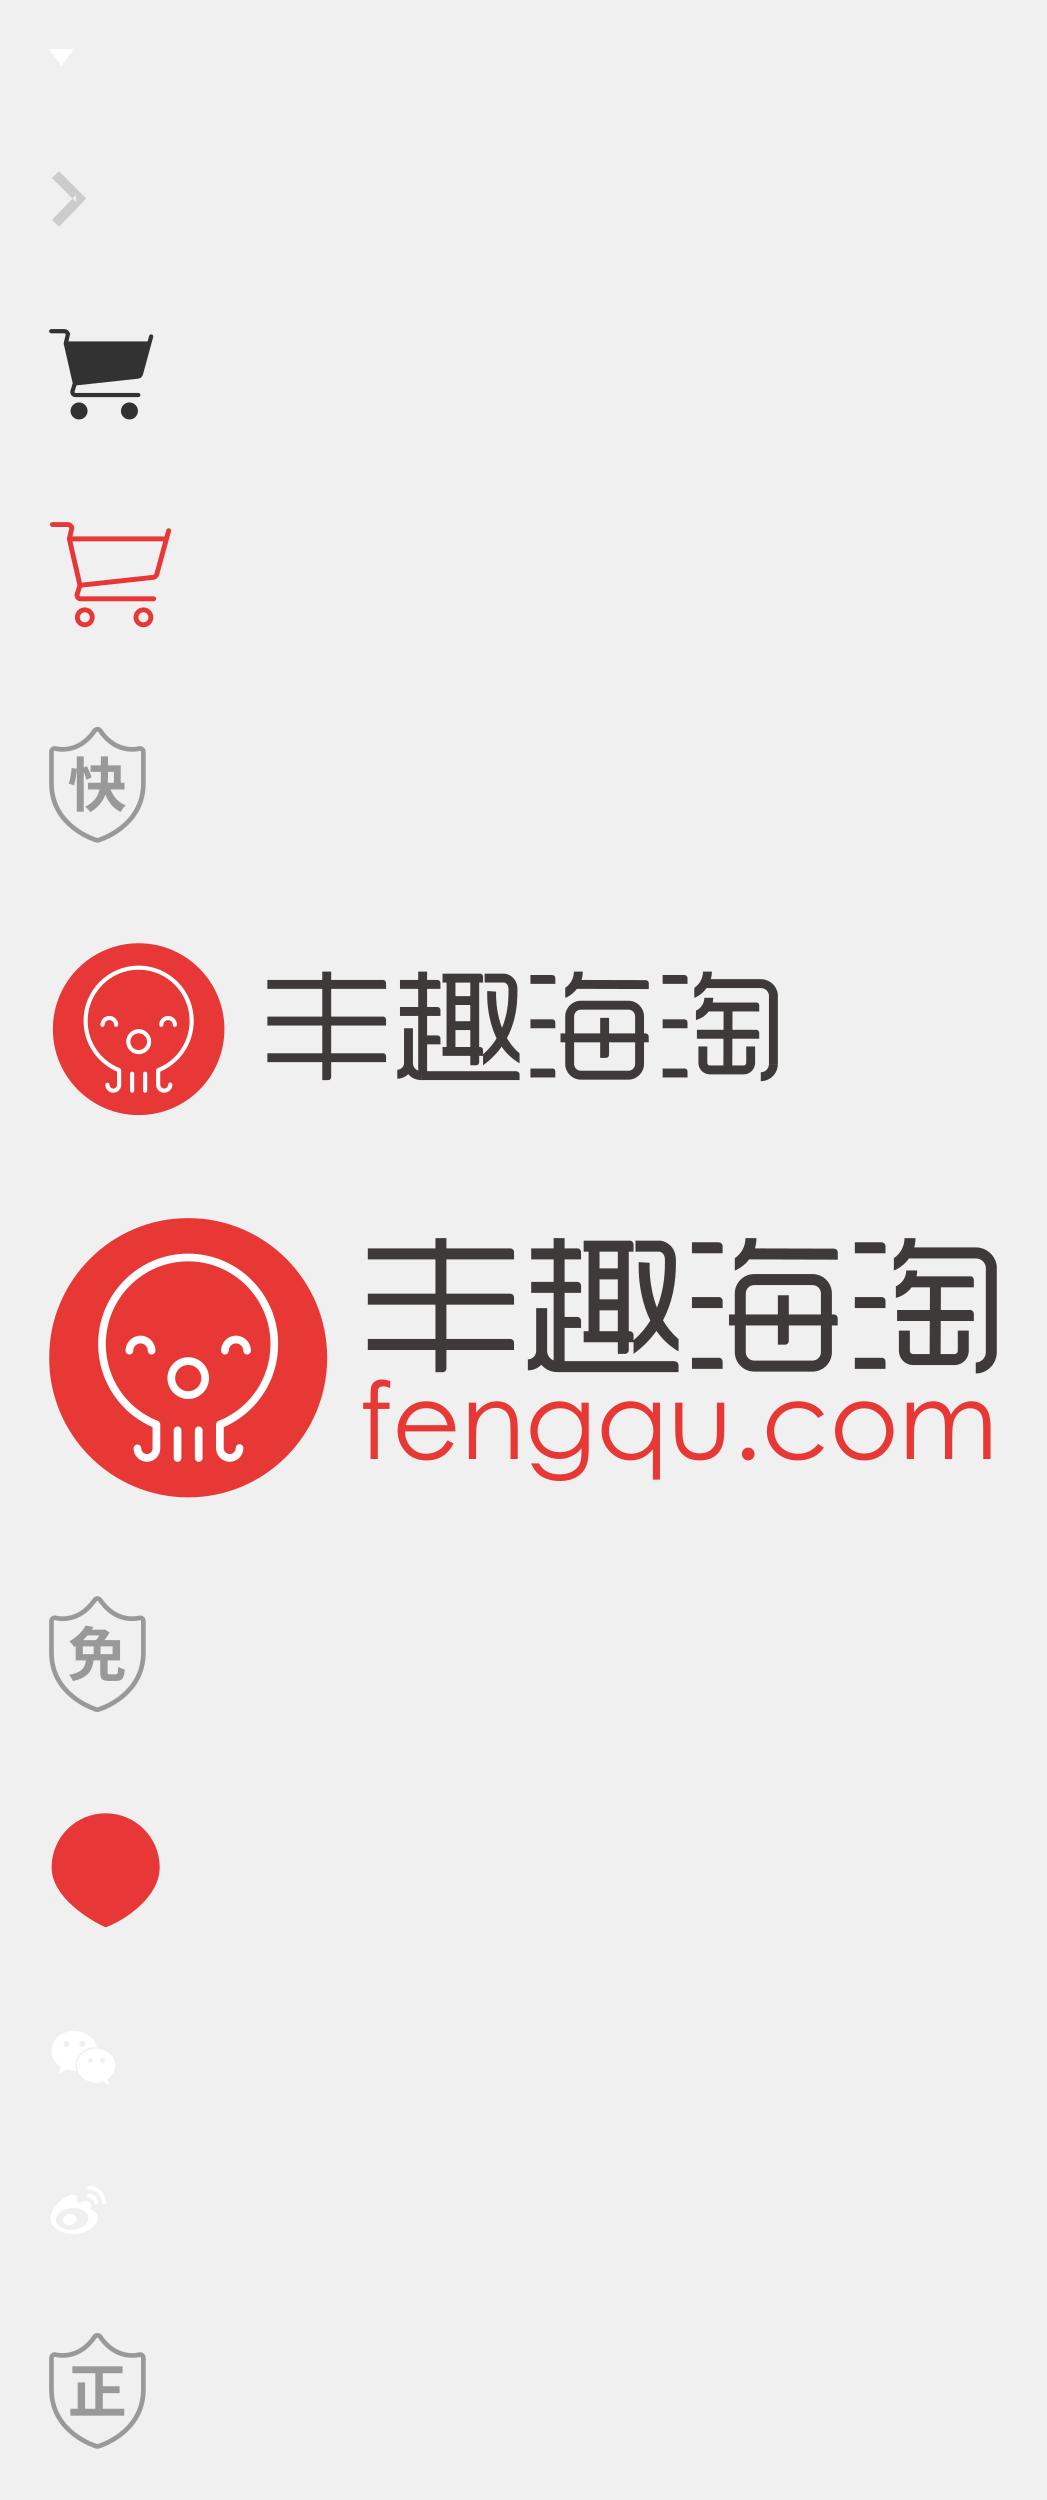
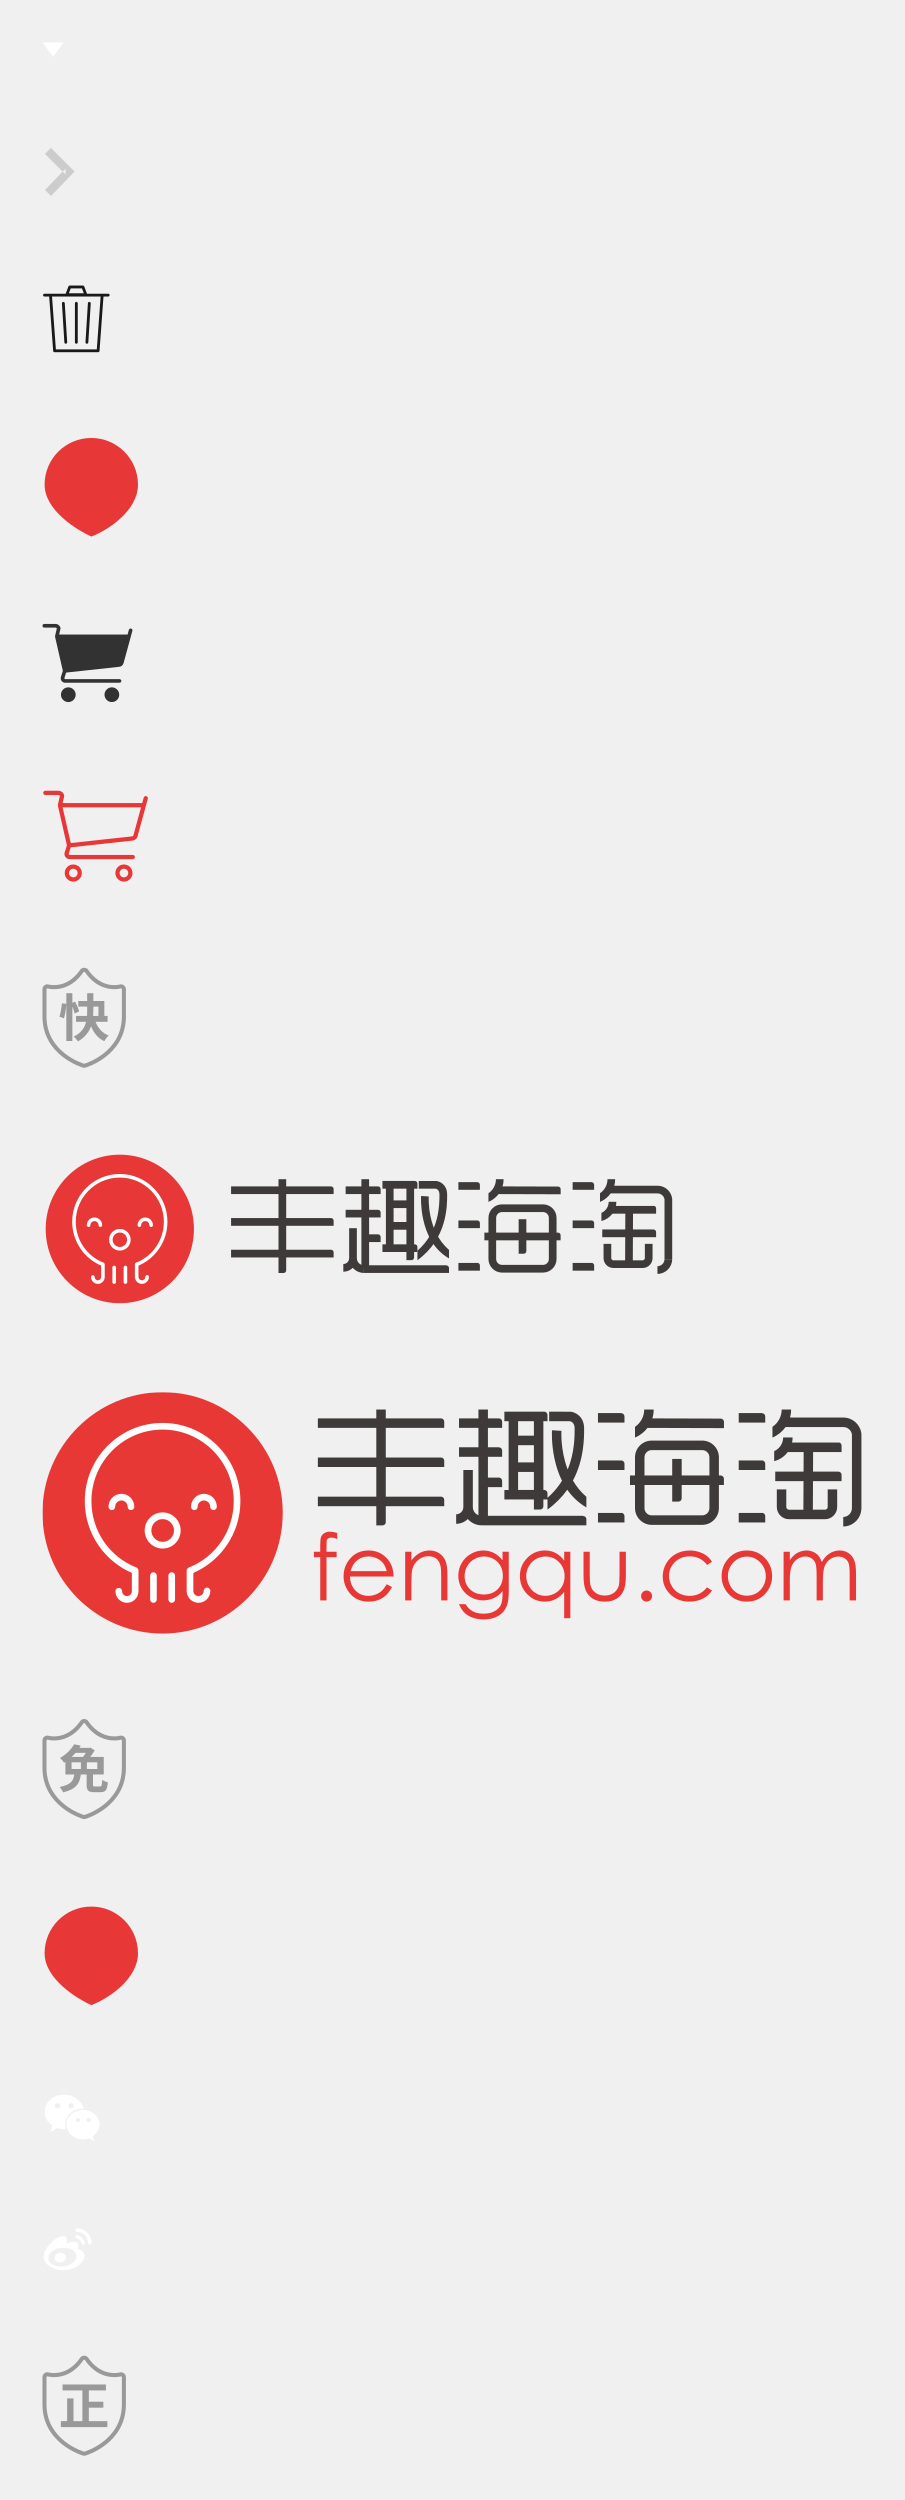
- <svg xmlns="http://www.w3.org/2000/svg" xmlns:xlink="http://www.w3.org/1999/xlink" width="213" height="509" viewBox="0 0 213 509">
+ <svg xmlns="http://www.w3.org/2000/svg" xmlns:xlink="http://www.w3.org/1999/xlink" width="213" height="589" viewBox="0 0 213 589">
  <svg width="25" height="24" viewBox="-10 -10 25 24" id="arrow-down" y="0">
    <path d="M0 0h5L2.5 3.41 0 0z" fill="#FFF" fill-rule="evenodd" />
  </svg>
  <svg width="28" height="33" viewBox="-10 -10 28 33" id="arrow-right" y="24">
    <path d="M1.293 2.964l4.163 4.163-.013-1.4L1.28 10.05l-.694.72 1.44 1.387.694-.72 4.163-4.323.68-.707-.693-.694L2.707 1.55 2 .843.586 2.257l.707.707z" fill="#CCC" fill-rule="evenodd" />
  </svg>
-   <svg width="42" height="39" viewBox="-10 -10 42 39" id="cart-black" y="57">
+   <svg width="36" height="36" viewBox="-10 -10 36 36" id="ashbin" y="57">
+     <g fill="#1A1918" fill-rule="evenodd">
+       <path d="M15.492 2.196h-4.997L9.85.488C9.8.358 9.675.272 9.536.272H6.432c-.14 0-.263.086-.312.216l-.645 1.708H.477c-.184 0-.333.15-.333.334 0 .184.15.333.333.333h1.11l.935 12.81c.013.174.158.31.332.31h10.26c.175 0 .32-.136.333-.31l.934-12.81h1.112c.184 0 .333-.15.333-.333 0-.184-.15-.334-.333-.334zM6.662.94h2.645l.437 1.155H6.226L6.662.94zm6.143 14.376h-9.64l-.91-12.453h11.458l-.908 12.453z" />
+       <path d="M7.984 13.984c.185 0 .334-.15.334-.333V4.46c0-.183-.15-.333-.334-.333-.184 0-.333.15-.333.334v9.19c0 .185.15.334.334.334M10.45 13.984h.022c.175 0 .32-.136.332-.312l.575-9.19c.01-.184-.13-.342-.313-.354-.184-.013-.342.128-.354.312l-.574 9.19c-.012.184.127.342.31.354M5.497 13.984h.02c.185-.012.324-.17.313-.354l-.574-9.19c-.012-.184-.165-.324-.354-.312-.183.01-.323.17-.31.354l.572 9.19c.01.176.158.312.333.312" />
+     </g>
+   </svg>
+   <svg width="43" height="44" viewBox="-10 -10 43 44" id="bubble" y="93">
+     <path d="M11.508 23.41c4.018-1.51 11-6.15 11-12.224 0-6.075-4.925-11-11-11-6.076 0-11 4.925-11 11s7.66 10.714 11 12.224z" fill="#E73736" fill-rule="evenodd" />
+   </svg>
+   <svg width="42" height="39" viewBox="-10 -10 42 39" id="cart-black" y="137">
    <path d="M20.89 1.092c-.23-.063-.466.073-.53.3l-.302 1.11H3.932L4.25 1.13c.013-.06.014-.125 0-.186C4.136.397 3.645 0 3.086 0H.43C.193 0 0 .192 0 .43c0 .237.193.43.43.43h2.655c.13 0 .246.076.3.19l-.412 1.786v.01c-.012.058-.014.118 0 .18v.002l1.832 8.018-.468 1.498-.01.043c-.065.314.015.636.217.883.203.25.502.39.823.39h12.788c.237 0 .43-.19.43-.43 0-.237-.193-.43-.43-.43H5.367c-.06 0-.118-.026-.157-.074-.035-.043-.05-.097-.044-.152l.41-1.314 12.414-1.35c.546-.01 1.01-.385 1.13-.904l2.07-7.586c.063-.23-.072-.466-.3-.528zM6.095 14.938c-.957 0-1.735.778-1.735 1.734 0 .957.78 1.735 1.736 1.735.955 0 1.733-.778 1.733-1.735 0-.956-.78-1.734-1.734-1.734zm10.26 0c-.956 0-1.734.778-1.734 1.734 0 .957.778 1.735 1.734 1.735.957 0 1.735-.778 1.735-1.735 0-.956-.777-1.734-1.734-1.734z" fill="#323232" fill-rule="evenodd" />
  </svg>
-   <svg width="45" height="42" viewBox="-10 -10 45 42" id="cart-red" y="96">
+   <svg width="45" height="42" viewBox="-10 -10 45 42" id="cart-red" y="176">
    <path d="M24.47 1.57c-.265-.074-.54.084-.614.35l-.352 1.29H4.75l.368-1.597c.016-.07.017-.145.002-.216C4.985.76 4.415.3 3.764.3H.677C.4.3.177.522.177.8c0 .275.223.5.5.5h3.087c.15 0 .287.088.35.22l-.48 2.077v.012c-.014.066-.016.136 0 .206v.007l2.13 9.323-.544 1.743c-.004.016-.01.033-.012.05-.075.364.018.74.253 1.027.237.29.585.454.958.454H21.29c.276 0 .5-.225.5-.5 0-.278-.224-.5-.5-.5H6.418c-.07 0-.137-.032-.182-.088-.04-.05-.06-.113-.05-.177l.476-1.53L21.1 12.06c.634-.013 1.174-.45 1.315-1.053l2.406-8.823c.073-.266-.084-.54-.35-.613zm-3.025 9.19c-.04.176-.196.298-.376.298-.02 0-.037.002-.055.003L6.67 12.62 4.748 4.21h18.484l-1.787 6.55zm-14.18 6.91c-1.112 0-2.017.906-2.017 2.02 0 1.11.905 2.015 2.017 2.015 1.112 0 2.017-.904 2.017-2.016 0-1.114-.905-2.02-2.017-2.02zm0 3.035c-.56 0-1.017-.456-1.017-1.016 0-.563.457-1.02 1.017-1.02.56 0 1.017.457 1.017 1.02 0 .56-.457 1.015-1.017 1.015zm11.933-3.034c-1.112 0-2.017.906-2.017 2.02 0 1.11.906 2.015 2.018 2.015 1.113 0 2.018-.904 2.018-2.016 0-1.114-.905-2.02-2.018-2.02zm0 3.035c-.56 0-1.017-.456-1.017-1.016 0-.563.458-1.02 1.018-1.02s1.018.457 1.018 1.02c0 .56-.457 1.015-1.018 1.015z" fill="#E73736" fill-rule="evenodd" />
  </svg>
-   <svg width="40" height="44" viewBox="-10 -10 40 44" id="kuai" y="138">
+   <svg width="40" height="44" viewBox="-10 -10 40 44" id="kuai" y="218">
    <g fill="#999" fill-rule="evenodd">
      <path d="M19.206 4.14c-.284-.214-.668-.287-1.012-.188-.005.002-.506.14-1.268.14-1.668 0-4.09-.626-6.146-3.61C10.572.18 10.218 0 9.833 0c-.384 0-.738.18-.946.48C6.83 3.467 4.41 4.093 2.74 4.093c-.76 0-1.26-.137-1.26-.137C1.14 3.85.753 3.92.463 4.138c-.29.218-.462.566-.462.93v6.417c0 9.257 9.432 12.018 9.53 12.046.1.028.2.04.303.04.102 0 .204-.012.305-.04.095-.026 9.528-2.77 9.528-12.045V5.07c0-.364-.172-.71-.46-.93zm-.492 7.345c0 8.534-8.742 11.095-8.828 11.12-.035.01-.075.008-.103 0-.088-.024-8.83-2.593-8.83-11.12V5.07c0-.066.03-.125.078-.162.037-.026.08-.04.123-.04l.04.002c.107.037.72.182 1.547.182 1.896 0 4.637-.698 6.93-4.024.07-.1.258-.1.327 0 2.293 3.326 5.033 4.024 6.93 4.024.932 0 1.528-.176 1.528-.176.06-.018.127-.006.178.032.05.038.08.1.08.16v6.417z" />
      <text font-family="Heiti SC" font-size="12" font-weight="bold">
        <tspan x="3.8" y="16.2">快</tspan>
      </text>
    </g>
  </svg>
-   <svg width="169" height="56" viewBox="-10 -10 169 56" id="logo" y="182">
+   <svg width="169" height="56" viewBox="-10 -10 169 56" id="logo" y="262">
    <g transform="translate(.64)" fill="none" fill-rule="evenodd">
      <g transform="translate(43.475 5.014)" fill="#3E3A39">
        <path d="M28.144 12.342h1.813v7.068h-1.813v-7.068zM44.233 19.88v-2.233c5.19-4.493 5.19-10.842 5.19-13.232 0-1.136-.713-1.344-.906-1.38h-3.965V1.222l4.133.006c.882.102 2.55.9 2.55 3.19 0 2.616.067 10.355-7.002 15.465M37.616 5.793h4.925V7.61h-4.924V5.792zM37.616 10.897h4.925v1.816h-4.924v-1.816zM31.03.81h1.813v21.16H31.03V.81z" />
        <path d="M36.803 2.172h1.812v14.916h-1.812V2.172zM94.97 21.13l-1.812-.01.056-13.112 1.813.008-.057 13.113" />
        <path d="M104.255 19.612h-1.812V5.562c-.126-.805-.82-1.406-1.64-1.406H89.167V2.34h11.636c1.747 0 3.228 1.31 3.445 3.046l.007.113V19.61M100.78 23.117V21.3c.916 0 1.66-.745 1.66-1.664h1.813c0 1.92-1.56 3.48-3.474 3.48M31.62 22.89c-1.917 0-3.476-1.56-3.476-3.48h1.813c0 .92.746 1.666 1.662 1.666v1.815" />
        <path d="M26.77 22.605V20.79c.76 0 1.377-.62 1.377-1.38h1.812c0 1.762-1.432 3.195-3.19 3.195M73.84 22.806h-9.707c-1.75-.016-3.167-1.45-3.168-3.194V9.93c0-1.762 1.43-3.195 3.19-3.195h9.662c1.758 0 3.19 1.433 3.19 3.195v9.682c0 1.745-1.42 3.178-3.16 3.194h-.006zM64.155 8.55c-.76 0-1.377.62-1.377 1.38v9.682c0 .753.612 1.372 1.364 1.378h9.693c.75-.008 1.36-.626 1.36-1.378V9.93c0-.76-.617-1.38-1.376-1.38h-9.663zM51.67 19.477c-3.49-2.05-5.29-5.453-6.115-9.374-.614-2.917-.468-5.247-.462-5.345l1.81.12c-.007.086-.534 8.058 4.766 12.576v2.023M97.29 21.73h-6.877c-1.286 0-2.332-1.05-2.332-2.338v-3.344h1.813v3.344c0 .29.233.522.52.522h6.878c.288 0 .522-.233.522-.522v-3.344h1.812v3.344c0 1.29-1.047 2.338-2.333 2.338M89.01.81c0 1.374-.702 2.586-1.764 3.298v2.05C89.342 5.287 90.82 3.22 90.82.81h-1.81M62.727.81c0 1.374-.7 2.586-1.762 3.298v2.05C63.06 5.287 64.54 3.22 64.54.81h-1.813M89.29 6.134c0 1.17-.707 2.173-1.713 2.612v1.912C89.6 10.15 91.1 8.316 91.1 6.134h-1.81M24.487 3.116c0-.34-.277-.618-.617-.618H.325v1.816h24.162V3.116M35.56 3.116c0-.34-.277-.618-.618-.618H27.32v1.816h8.24V3.13v-.014M24.487 10.578c0-.335-.266-.605-.597-.616H.325v1.816h24.162v-1.2M24.487 18.037c0-.315-.236-.572-.54-.61H.325v1.815h24.162v-1.205" />
        <path d="M69.89 17.75v-7.52h-1.81v8.138h1.194c.34 0 .617-.277.617-.618M77.365 2.545c-.013 0-.022-.002-.03-.005l-14.29-.042-.006 1.816 14.936.044.004-1.21c-.01-.335-.28-.603-.615-.603" />
        <path d="M77.964 14.01c0-.342-.276-.618-.616-.618h-17.34v1.815h17.956V14.01M58.95 2.13c0-.343-.275-.62-.616-.62-.024 0-.035-.007-.036-.02h-4.414v1.815h5.067V2.13M58.95 11.14c0-.34-.275-.618-.616-.618h-4.45v1.816h5.067V11.14M58.95 21.13c0-.285-.19-.52-.45-.594h-4.616v1.816h5.067V21.13M85.865 2.13c0-.343-.276-.62-.616-.62-.024 0-.036-.007-.04-.02h-4.412v1.815h5.067V2.13M100.463 7.685c0-.27-.173-.496-.413-.58H89.79V8.92h10.673V7.685M100.463 13.27c0-.34-.276-.618-.616-.618h-12.07v1.815h12.686V13.27M85.865 11.14c0-.34-.276-.618-.616-.618h-4.452v1.816h5.067V11.14M85.865 21.13c0-.285-.192-.52-.452-.594h-4.615v1.816h5.067V21.13M51.67 21.734c0-.34-.277-.618-.618-.618-.03 0-.046-.016-.053-.04H31.62v1.815h20.05v-1.156M43.447 19.263V2.173h-1.812V19.88h1.195c.34 0 .617-.276.617-.617" />
        <path d="M44.233 16.767c0-.342-.277-.618-.617-.618H35.99v1.815h8.243v-1.198M35.56 8.635c0-.34-.275-.617-.616-.617-.01 0-.02-.003-.028-.005H27.32v1.815h8.24V8.636M35.56 14.413c0-.34-.275-.618-.616-.618h-3.007v1.816h3.624v-1.197M44.233 1.838c0-.34-.277-.617-.617-.617H35.99v1.816h8.243V1.838M13.312 22.29V.81H11.5v22.096h1.195c.34 0 .617-.276.617-.617" />
      </g>
      <path d="M17.587 35.034C7.943 35.034.125 27.2.125 17.54.125 7.875 7.943.043 17.587.043S35.05 7.876 35.05 17.54c0 9.66-7.82 17.494-17.463 17.494z" fill="#E73736" />
      <path d="M22.794 30.483c-.912 0-1.654-.743-1.654-1.657v-2.933c0-.234.19-.423.422-.423.233 0 .422.19.422.423v2.933c0 .447.363.81.81.81.446 0 .81-.363.81-.81 0-.234.188-.423.422-.423.233 0 .422.19.422.423 0 .914-.742 1.657-1.654 1.657M24.97 17.078c-.233 0-.422-.19-.422-.423 0-.533-.433-.968-.966-.968-.533 0-.966.435-.966.968 0 .234-.19.423-.422.423-.234 0-.423-.19-.423-.423 0-1 .813-1.814 1.812-1.814.998 0 1.81.815 1.81 1.815 0 .234-.19.423-.422.423M13.005 17.078c-.233 0-.422-.19-.422-.423 0-.533-.433-.968-.966-.968-.533 0-.966.435-.966.968 0 .234-.19.423-.422.423-.233 0-.422-.19-.422-.423 0-1 .812-1.814 1.81-1.814 1 0 1.812.815 1.812 1.815 0 .234-.19.423-.423.423M16.262 30.487c-.233 0-.422-.19-.422-.422V26.61c0-.234.19-.423.422-.423.233 0 .422.19.422.423v3.455c0 .233-.19.422-.422.422M18.912 30.487c-.233 0-.422-.19-.422-.422V26.61c0-.234.19-.423.422-.423.233 0 .422.19.422.423v3.455c0 .233-.19.422-.422.422M12.422 30.483c-.888 0-1.61-.725-1.61-1.615 0-.234.188-.423.42-.423.234 0 .423.19.423.423 0 .424.344.77.767.77.424 0 .768-.346.768-.77v-2.975c0-.234.188-.423.422-.423.233 0 .422.19.422.423v2.975c0 .89-.723 1.615-1.612 1.615M17.6 22.635c-1.405 0-2.547-1.144-2.547-2.55 0-1.407 1.142-2.55 2.547-2.55 1.403 0 2.545 1.143 2.545 2.55 0 1.406-1.142 2.55-2.545 2.55zm0-4.256c-.94 0-1.703.764-1.703 1.704s.764 1.705 1.703 1.705c.938 0 1.7-.765 1.7-1.706 0-.94-.762-1.705-1.7-1.705z" fill="#FFF" />
      <path d="M21.718 26.287l-.31-.787c3.98-1.58 6.555-5.376 6.555-9.67 0-5.73-4.654-10.395-10.376-10.395-5.72 0-10.376 4.664-10.376 10.396 0 4.294 2.574 8.09 6.557 9.67l-.31.786c-2.068-.82-3.832-2.226-5.103-4.065-1.3-1.88-1.987-4.09-1.987-6.39 0-6.198 5.033-11.24 11.22-11.24s11.22 5.042 11.22 11.24c0 2.3-.687 4.51-1.987 6.39-1.27 1.84-3.035 3.246-5.102 4.067" fill="#FFF" />
    </g>
  </svg>
-   <svg width="213" height="77" viewBox="-10 -10 213 77" id="logo-big" y="238">
+   <svg width="213" height="77" viewBox="-10 -10 213 77" id="logo-big" y="318">
    <defs>
-       <path id="afa" d="M0 75.925h193.397V0H0v75.925z" />
+       <path id="aha" d="M0 75.925h193.397V0H0v75.925z" />
    </defs>
    <g fill="none" fill-rule="evenodd">
      <path d="M192.94 9.737c-.268-2.144-2.092-3.763-4.246-3.763h-12.557c.165-.603.257-1.235.257-1.89h-2.232c0 1.697-.863 3.195-2.172 4.074v2.53c1.247-.517 2.312-1.382 3.085-2.47h13.62c1.008 0 1.865.74 2.02 1.736v17.358h-.002c0 1.135-.92 2.087-2.048 2.087v2.242c2.36 0 4.28-1.96 4.28-4.33h.003V9.876l-.01-.14z" fill="#3E3A39" />
-       <mask id="afb" fill="#fff">
-         <use xlink:href="#afa" />
+       <mask id="ahb" fill="#fff">
+         <use xlink:href="#aha" />
      </mask>
-       <path d="M112.067 23.033h3.722v-4.245h-3.723v4.245zm0-12.792h3.722V6.836h-3.723v3.406zm0 6.305h3.722v-4.062h-3.723v4.062zm12.92 4.263c2.664-5.01 2.63-10.086 2.63-12.27 0-2.828-2.055-3.814-3.14-3.94l-5.095-.007v2.244h4.887c.237.043 1.115.3 1.115 1.703 0 1.872-.003 5.71-1.633 9.684-1.767-4.6-1.478-9.04-1.474-9.11l-2.228-.148c-.007.12-.188 2.998.57 6.602.395 1.886.976 3.672 1.788 5.303-.865 1.4-1.98 2.767-3.42 4.017v-1.088c0-.42-.34-.763-.76-.763h-.207v-16.2h.97v-1.48c0-.42-.342-.762-.76-.762h-9.397v2.244h1v16.2h-1v2.242h6.956v2.37h1.47c.42 0 .76-.344.76-.765v-1.604h.97v2.37c1.97-1.43 3.486-3.025 4.66-4.675 1.155 1.653 2.63 3.072 4.503 4.175v-2.5c-1.335-1.14-2.365-2.46-3.167-3.837zM93.9 6.17H80.89V4.083h-2.234V6.17h-13.77v2.243h13.77v6.977h-13.77v2.243h13.77v6.98h-13.77v2.242h13.77v4.526h1.473c.42 0 .76-.34.76-.762v-3.763h13.77v-1.49c0-.39-.292-.706-.667-.753H80.89v-6.98h13.77V16.15c0-.413-.33-.746-.737-.76H80.89V8.413h13.77v-1.48c0-.422-.342-.764-.76-.764M159.815 6.228c-.017 0-.027-.002-.036-.007l-16.08-.046c.2-.662.31-1.363.31-2.09h-2.232c0 1.697-.864 3.195-2.17 4.074v2.53c1.17-.485 2.18-1.278 2.94-2.275l18.02.054.004-1.496c-.012-.41-.346-.742-.757-.742M157.14 27.31c0 .93-.753 1.694-1.677 1.704H143.52c-.926-.008-1.68-.772-1.68-1.702V21.87h6.533v3.904h1.472c.42 0 .76-.34.76-.763v-3.14h6.534v5.44zm-15.3-11.96c0-.94.76-1.704 1.696-1.704h11.907c.935 0 1.696.764 1.696 1.704v4.277h-6.534v-3.905h-2.233v3.905h-6.534V15.35zm17.953 4.277h-.42V15.35c0-2.176-1.764-3.947-3.93-3.947h-11.907c-2.166 0-3.928 1.77-3.93 3.947v4.277h-1.18v2.243h1.18v5.442c.002 2.155 1.748 3.925 3.904 3.945h11.968c2.146-.02 3.894-1.79 3.894-3.946v-5.44h1.18v-1.48c0-.42-.34-.763-.76-.763zM136.365 4.95c-.03 0-.043-.01-.045-.026h-5.44v2.242h6.245V5.713c0-.422-.34-.764-.76-.764M136.365 16.082h-5.484v2.243h6.245v-1.48c0-.42-.34-.763-.76-.763M136.57 28.453h-5.688v2.243h6.243v-1.51c0-.35-.236-.642-.556-.733M169.53 4.95c-.03 0-.044-.01-.05-.026h-5.436v2.242h6.244V5.713c0-.422-.34-.764-.76-.764M187.766 11.86H176.61c.082-.387.13-.787.13-1.198h-2.233c0 1.443-.87 2.684-2.11 3.226v2.362c1.3-.327 2.42-1.1 3.2-2.147h3.742l-.02 4.61h-6.675v2.243h6.664l-.03 6.73h-3.388c-.354 0-.64-.29-.64-.646v-4.132h-2.234v4.132c0 1.592 1.29 2.888 2.874 2.888h8.475c1.585 0 2.875-1.296 2.875-2.888v-4.132h-2.233v4.132c0 .356-.29.645-.643.645h-2.854l.03-6.73h6.733v-1.478c0-.422-.34-.764-.76-.764h-5.964l.02-4.61h6.704v-1.526c0-.332-.213-.612-.51-.717M169.53 16.082h-5.486v2.243h6.244v-1.48c0-.42-.34-.763-.76-.763M169.73 28.453h-5.686v2.243h6.244v-1.51c0-.35-.236-.642-.557-.733" fill="#3E3A39" mask="url(#afb)" />
-       <path d="M127.392 29.17c-.04 0-.057-.02-.065-.05h-22.372v-6.75h3.35v-1.48c0-.422-.34-.765-.76-.765h-2.59v-4.9h3.35V13.75c0-.42-.34-.762-.76-.762-.014 0-.025-.003-.036-.006h-2.555v-4.57h3.35v-1.46c-.002-.007-.003-.012-.003-.02 0-.42-.34-.763-.76-.763h-2.587V4.083h-2.233V6.17h-4.574v2.243h4.574v4.57h-4.574v2.24h4.574V28.98c-.766-.293-1.314-1.03-1.32-1.9v-.018h-.003v-8.73h-2.234v8.75c-.01.93-.765 1.685-1.694 1.685v2.242c1.07 0 2.04-.433 2.747-1.13.785.905 1.94 1.482 3.227 1.483h24.706v-1.43c0-.42-.34-.763-.76-.763" fill="#3E3A39" mask="url(#afb)" />
-       <path d="M56.612 28.433c0 15.703-12.673 28.433-28.305 28.433C12.673 56.866 0 44.136 0 28.433 0 12.73 12.673 0 28.307 0 43.94 0 56.612 12.73 56.612 28.433M69.457 33.163v1.444c-.538-.232-1-.348-1.384-.348-.287 0-.525.056-.714.172-.19.117-.308.25-.357.4-.05.152-.073.554-.073 1.207l-.002 1.547h2.382v1.276h-2.383L66.92 49.05h-1.47V38.862h-1.5v-1.276h1.5v-1.79c0-.822.076-1.408.226-1.76.15-.35.406-.633.766-.848.36-.215.795-.322 1.305-.322.476 0 1.046.098 1.71.295M81.11 42.16c-.197-.787-.483-1.416-.857-1.887-.374-.47-.87-.85-1.486-1.136-.616-.29-1.263-.433-1.943-.433-1.12 0-2.082.36-2.887 1.085-.588.526-1.033 1.316-1.333 2.37h8.505zm0 3.087l1.236.653c-.406.8-.875 1.446-1.406 1.937-.532.492-1.13.867-1.795 1.123-.666.256-1.418.384-2.257.384-1.86 0-3.317-.612-4.366-1.838-1.05-1.225-1.576-2.61-1.576-4.156 0-1.454.445-2.75 1.334-3.887 1.126-1.447 2.634-2.17 4.524-2.17 1.946 0 3.5.74 4.66 2.223.826 1.047 1.246 2.352 1.26 3.918H72.457c.028 1.332.45 2.423 1.27 3.274.82.852 1.83 1.278 3.035 1.278.58 0 1.146-.1 1.695-.305.55-.2 1.017-.472 1.402-.807.384-.336.8-.878 1.25-1.626zM85.46 37.587h1.47v2.054c.587-.785 1.237-1.372 1.95-1.763.713-.39 1.49-.584 2.33-.584.85 0 1.608.217 2.268.652.66.437 1.15 1.023 1.464 1.76.315.737.472 1.885.472 3.445v5.9h-1.47V43.58c0-1.32-.053-2.202-.162-2.644-.17-.76-.496-1.33-.98-1.713-.482-.38-1.11-.573-1.886-.573-.89 0-1.685.294-2.387.884-.704.59-1.167 1.32-1.39 2.19-.14.57-.21 1.61-.21 3.12v4.203h-1.47V37.586zM104.066 38.715c-.832 0-1.604.202-2.318.606-.713.404-1.273.962-1.678 1.675-.406.713-.608 1.485-.608 2.313 0 1.257.42 2.296 1.258 3.118.84.82 1.926 1.233 3.262 1.233 1.35 0 2.435-.41 3.256-1.223.822-.815 1.233-1.886 1.233-3.214 0-.863-.188-1.634-.565-2.31-.378-.68-.914-1.214-1.605-1.608-.692-.393-1.437-.59-2.234-.59zm4.33-1.127h1.47v9.133c0 1.61-.14 2.785-.42 3.53-.385 1.053-1.053 1.865-2.003 2.434-.95.568-2.095.853-3.43.853-.98 0-1.858-.14-2.637-.417-.78-.28-1.414-.652-1.904-1.12-.49-.47-.94-1.153-1.353-2.056h1.594c.433.76.994 1.32 1.68 1.687.685.365 1.536.548 2.55.548 1 0 1.847-.187 2.537-.562.69-.375 1.182-.845 1.476-1.412.294-.567.44-1.483.44-2.746v-.59c-.552.703-1.227 1.242-2.025 1.618-.797.375-1.644.563-2.54.563-1.05 0-2.036-.262-2.96-.785-.924-.524-1.638-1.228-2.142-2.113-.503-.885-.756-1.857-.756-2.918 0-1.06.262-2.048.788-2.966.524-.916 1.25-1.642 2.178-2.174.927-.534 1.905-.8 2.934-.8.854 0 1.65.175 2.39.53.737.355 1.45.94 2.135 1.754v-1.99zM118.502 38.715c-.818 0-1.572.202-2.263.604-.692.403-1.243.97-1.65 1.7-.41.73-.614 1.5-.614 2.314 0 .808.206 1.58.618 2.315.412.736.966 1.31 1.66 1.72.696.41 1.44.615 2.237.615.804 0 1.566-.204 2.285-.61.72-.407 1.272-.958 1.66-1.653.388-.694.582-1.475.582-2.345 0-1.326-.435-2.435-1.305-3.326-.87-.89-1.94-1.335-3.21-1.335zm5.867-1.127v15.654h-1.448V47.08c-.615.75-1.305 1.315-2.07 1.695-.767.38-1.604.57-2.513.57-1.616 0-2.995-.59-4.138-1.766-1.143-1.176-1.715-2.607-1.715-4.294 0-1.65.577-3.06 1.73-4.234 1.154-1.173 2.542-1.76 4.164-1.76.938 0 1.785.2 2.545.6.758.4 1.424 1.002 1.997 1.803v-2.107h1.447zM127.474 37.587h1.47v5.352c0 1.306.07 2.205.208 2.696.21.703.61 1.257 1.203 1.665.59.408 1.297.61 2.117.61.818 0 1.513-.197 2.084-.594.57-.396.965-.918 1.182-1.565.147-.44.22-1.378.22-2.81v-5.353h1.5v5.626c0 1.58-.184 2.77-.55 3.57-.368.802-.92 1.428-1.658 1.882-.737.452-1.662.68-2.774.68-1.11 0-2.04-.228-2.784-.68-.745-.454-1.3-1.085-1.667-1.896-.368-.813-.55-2.033-.55-3.662v-5.52zM142.335 46.73c.357 0 .66.128.912.38.252.254.378.562.378.928 0 .358-.126.666-.378.922s-.555.384-.912.384c-.356 0-.66-.128-.913-.384-.25-.256-.377-.564-.377-.922 0-.366.126-.674.377-.928.253-.252.557-.38.913-.38M157.74 39.97l-1.164.726c-1.004-1.342-2.377-2.013-4.116-2.013-1.39 0-2.544.45-3.462 1.347-.918.898-1.377 1.99-1.377 3.273 0 .835.212 1.62.634 2.357.422.736 1.002 1.308 1.74 1.715.736.406 1.562.61 2.477.61 1.676 0 3.045-.67 4.106-2.012l1.165.77c-.545.824-1.277 1.464-2.196 1.92-.92.453-1.966.682-3.14.682-1.805 0-3.3-.576-4.49-1.73-1.188-1.15-1.782-2.55-1.782-4.202 0-1.11.278-2.14.833-3.092.556-.95 1.32-1.693 2.292-2.227.97-.533 2.06-.8 3.26-.8.756 0 1.485.116 2.188.348.703.23 1.298.533 1.787.907.49.37.906.846 1.25 1.422M165.958 38.736c-1.22 0-2.27.452-3.147 1.36-.877.904-1.314 2-1.314 3.285 0 .83.2 1.603.6 2.32.4.715.94 1.268 1.62 1.66.68.388 1.428.583 2.242.583.814 0 1.56-.195 2.242-.584.68-.392 1.22-.945 1.62-1.66.4-.717.6-1.49.6-2.32 0-1.283-.44-2.38-1.32-3.285-.882-.907-1.93-1.36-3.142-1.36m4.376.475c1.05 1.166 1.575 2.546 1.575 4.14 0 1.6-.556 3-1.666 4.198-1.11 1.198-2.537 1.796-4.28 1.796-1.752 0-3.183-.598-4.293-1.796-1.11-1.197-1.664-2.597-1.664-4.198 0-1.587.525-2.964 1.576-4.13 1.156-1.285 2.615-1.927 4.38-1.927 1.76 0 3.216.638 4.372 1.917zM174.615 37.587h1.47v1.98c.51-.73 1.034-1.262 1.573-1.6.743-.45 1.523-.674 2.342-.674.553 0 1.077.108 1.574.326.497.218.903.507 1.22.868.314.362.587.88.817 1.554.49-.9 1.1-1.582 1.832-2.05.733-.466 1.52-.7 2.365-.7.788 0 1.484.2 2.088.6.603.4 1.05.96 1.344 1.676.292.716.44 1.792.44 3.224v6.257h-1.502V42.79c0-1.23-.086-2.074-.26-2.534-.175-.46-.473-.83-.895-1.112-.42-.28-.924-.42-1.51-.42-.71 0-1.36.21-1.95.632-.588.42-1.018.982-1.29 1.685-.272.702-.408 1.875-.408 3.518v4.49h-1.47v-5.87c0-1.382-.084-2.322-.255-2.817-.172-.494-.47-.892-.897-1.19-.426-.298-.933-.448-1.52-.448-.678 0-1.313.206-1.904.617-.592.41-1.03.963-1.31 1.658-.285.695-.426 1.76-.426 3.192v4.857h-1.47V37.586z" fill="#E73836" mask="url(#afb)" />
-       <path d="M36.767 49.62c-1.536 0-2.786-1.256-2.786-2.798v-4.78c0-.434.353-.786.786-.786.432 0 .784.352.784.787v4.78c0 .673.545 1.22 1.217 1.22.67 0 1.217-.547 1.217-1.22 0-.437.35-.79.784-.79.433 0 .784.353.784.79 0 1.54-1.25 2.796-2.785 2.796M40.303 27.782c-.432 0-.783-.353-.783-.788 0-.816-.66-1.48-1.472-1.48-.812 0-1.473.664-1.473 1.48 0 .435-.35.788-.783.788-.434 0-.785-.353-.785-.788 0-1.684 1.364-3.054 3.04-3.054 1.677 0 3.04 1.37 3.04 3.054 0 .435-.35.788-.784.788M20.86 27.782c-.432 0-.783-.353-.783-.788 0-.816-.66-1.48-1.472-1.48-.812 0-1.472.664-1.472 1.48 0 .435-.35.788-.784.788-.434 0-.785-.353-.785-.788 0-1.684 1.364-3.054 3.04-3.054 1.677 0 3.04 1.37 3.04 3.054 0 .435-.35.788-.784.788M26.153 49.628c-.434 0-.784-.353-.784-.788v-5.628c0-.435.35-.787.783-.787.432 0 .783.352.783.787v5.628c0 .435-.35.788-.783.788M30.46 49.628c-.434 0-.785-.353-.785-.788v-5.628c0-.435.35-.787.784-.787.432 0 .783.352.783.787v5.628c0 .435-.35.788-.784.788M19.914 49.62c-1.498 0-2.717-1.225-2.717-2.73 0-.434.35-.787.784-.787.434 0 .785.353.785.787 0 .636.515 1.154 1.15 1.154.632 0 1.148-.518 1.148-1.154v-4.846c0-.435.35-.788.783-.788.433 0 .784.353.784.788v4.846c0 1.505-1.218 2.73-2.716 2.73M28.326 29.9c-1.47 0-2.667 1.203-2.667 2.68 0 1.478 1.196 2.68 2.666 2.68s2.667-1.202 2.667-2.68c0-1.477-1.196-2.68-2.667-2.68m0 6.935c-2.335 0-4.236-1.908-4.236-4.255 0-2.345 1.9-4.254 4.236-4.254 2.335 0 4.235 1.91 4.235 4.254 0 2.347-1.9 4.255-4.234 4.255" fill="#FEFEFE" mask="url(#afb)" />
-       <path d="M35.055 42.776l-.578-1.464c6.434-2.56 10.592-8.708 10.592-15.66 0-9.285-7.52-16.84-16.764-16.84-9.243 0-16.762 7.555-16.762 16.84 0 6.952 4.156 13.1 10.59 15.66l-.577 1.464c-3.377-1.344-6.26-3.647-8.334-6.66-2.125-3.082-3.248-6.702-3.248-10.465 0-10.152 8.223-18.412 18.33-18.412 10.11 0 18.332 8.26 18.332 18.413 0 3.765-1.123 7.384-3.248 10.467-2.076 3.012-4.958 5.315-8.335 6.66" fill="#FEFEFE" mask="url(#afb)" />
+       <path d="M112.067 23.033h3.722v-4.245h-3.723v4.245zm0-12.792h3.722V6.836h-3.723v3.406zm0 6.305h3.722v-4.062h-3.723v4.062zm12.92 4.263c2.664-5.01 2.63-10.086 2.63-12.27 0-2.828-2.055-3.814-3.14-3.94l-5.095-.007v2.244h4.887c.237.043 1.115.3 1.115 1.703 0 1.872-.003 5.71-1.633 9.684-1.767-4.6-1.478-9.04-1.474-9.11l-2.228-.148c-.007.12-.188 2.998.57 6.602.395 1.886.976 3.672 1.788 5.303-.865 1.4-1.98 2.767-3.42 4.017v-1.088c0-.42-.34-.763-.76-.763h-.207v-16.2h.97v-1.48c0-.42-.342-.762-.76-.762h-9.397v2.244h1v16.2h-1v2.242h6.956v2.37h1.47c.42 0 .76-.344.76-.765v-1.604h.97v2.37c1.97-1.43 3.486-3.025 4.66-4.675 1.155 1.653 2.63 3.072 4.503 4.175v-2.5c-1.335-1.14-2.365-2.46-3.167-3.837zM93.9 6.17H80.89V4.083h-2.234V6.17h-13.77v2.243h13.77v6.977h-13.77v2.243h13.77v6.98h-13.77v2.242h13.77v4.526h1.473c.42 0 .76-.34.76-.762v-3.763h13.77v-1.49c0-.39-.292-.706-.667-.753H80.89v-6.98h13.77V16.15c0-.413-.33-.746-.737-.76H80.89V8.413h13.77v-1.48c0-.422-.342-.764-.76-.764M159.815 6.228c-.017 0-.027-.002-.036-.007l-16.08-.046c.2-.662.31-1.363.31-2.09h-2.232c0 1.697-.864 3.195-2.17 4.074v2.53c1.17-.485 2.18-1.278 2.94-2.275l18.02.054.004-1.496c-.012-.41-.346-.742-.757-.742M157.14 27.31c0 .93-.753 1.694-1.677 1.704H143.52c-.926-.008-1.68-.772-1.68-1.702V21.87h6.533v3.904h1.472c.42 0 .76-.34.76-.763v-3.14h6.534v5.44zm-15.3-11.96c0-.94.76-1.704 1.696-1.704h11.907c.935 0 1.696.764 1.696 1.704v4.277h-6.534v-3.905h-2.233v3.905h-6.534V15.35zm17.953 4.277h-.42V15.35c0-2.176-1.764-3.947-3.93-3.947h-11.907c-2.166 0-3.928 1.77-3.93 3.947v4.277h-1.18v2.243h1.18v5.442c.002 2.155 1.748 3.925 3.904 3.945h11.968c2.146-.02 3.894-1.79 3.894-3.946v-5.44h1.18v-1.48c0-.42-.34-.763-.76-.763zM136.365 4.95c-.03 0-.043-.01-.045-.026h-5.44v2.242h6.245V5.713c0-.422-.34-.764-.76-.764M136.365 16.082h-5.484v2.243h6.245v-1.48c0-.42-.34-.763-.76-.763M136.57 28.453h-5.688v2.243h6.243v-1.51c0-.35-.236-.642-.556-.733M169.53 4.95c-.03 0-.044-.01-.05-.026h-5.436v2.242h6.244V5.713c0-.422-.34-.764-.76-.764M187.766 11.86H176.61c.082-.387.13-.787.13-1.198h-2.233c0 1.443-.87 2.684-2.11 3.226v2.362c1.3-.327 2.42-1.1 3.2-2.147h3.742l-.02 4.61h-6.675v2.243h6.664l-.03 6.73h-3.388c-.354 0-.64-.29-.64-.646v-4.132h-2.234v4.132c0 1.592 1.29 2.888 2.874 2.888h8.475c1.585 0 2.875-1.296 2.875-2.888v-4.132h-2.233v4.132c0 .356-.29.645-.643.645h-2.854l.03-6.73h6.733v-1.478c0-.422-.34-.764-.76-.764h-5.964l.02-4.61h6.704v-1.526c0-.332-.213-.612-.51-.717M169.53 16.082h-5.486v2.243h6.244v-1.48c0-.42-.34-.763-.76-.763M169.73 28.453h-5.686v2.243h6.244v-1.51c0-.35-.236-.642-.557-.733" fill="#3E3A39" mask="url(#ahb)" />
+       <path d="M127.392 29.17c-.04 0-.057-.02-.065-.05h-22.372v-6.75h3.35v-1.48c0-.422-.34-.765-.76-.765h-2.59v-4.9h3.35V13.75c0-.42-.34-.762-.76-.762-.014 0-.025-.003-.036-.006h-2.555v-4.57h3.35v-1.46c-.002-.007-.003-.012-.003-.02 0-.42-.34-.763-.76-.763h-2.587V4.083h-2.233V6.17h-4.574v2.243h4.574v4.57h-4.574v2.24h4.574V28.98c-.766-.293-1.314-1.03-1.32-1.9v-.018h-.003v-8.73h-2.234v8.75c-.01.93-.765 1.685-1.694 1.685v2.242c1.07 0 2.04-.433 2.747-1.13.785.905 1.94 1.482 3.227 1.483h24.706v-1.43c0-.42-.34-.763-.76-.763" fill="#3E3A39" mask="url(#ahb)" />
+       <path d="M56.612 28.433c0 15.703-12.673 28.433-28.305 28.433C12.673 56.866 0 44.136 0 28.433 0 12.73 12.673 0 28.307 0 43.94 0 56.612 12.73 56.612 28.433M69.457 33.163v1.444c-.538-.232-1-.348-1.384-.348-.287 0-.525.056-.714.172-.19.117-.308.25-.357.4-.05.152-.073.554-.073 1.207l-.002 1.547h2.382v1.276h-2.383L66.92 49.05h-1.47V38.862h-1.5v-1.276h1.5v-1.79c0-.822.076-1.408.226-1.76.15-.35.406-.633.766-.848.36-.215.795-.322 1.305-.322.476 0 1.046.098 1.71.295M81.11 42.16c-.197-.787-.483-1.416-.857-1.887-.374-.47-.87-.85-1.486-1.136-.616-.29-1.263-.433-1.943-.433-1.12 0-2.082.36-2.887 1.085-.588.526-1.033 1.316-1.333 2.37h8.505zm0 3.087l1.236.653c-.406.8-.875 1.446-1.406 1.937-.532.492-1.13.867-1.795 1.123-.666.256-1.418.384-2.257.384-1.86 0-3.317-.612-4.366-1.838-1.05-1.225-1.576-2.61-1.576-4.156 0-1.454.445-2.75 1.334-3.887 1.126-1.447 2.634-2.17 4.524-2.17 1.946 0 3.5.74 4.66 2.223.826 1.047 1.246 2.352 1.26 3.918H72.457c.028 1.332.45 2.423 1.27 3.274.82.852 1.83 1.278 3.035 1.278.58 0 1.146-.1 1.695-.305.55-.2 1.017-.472 1.402-.807.384-.336.8-.878 1.25-1.626zM85.46 37.587h1.47v2.054c.587-.785 1.237-1.372 1.95-1.763.713-.39 1.49-.584 2.33-.584.85 0 1.608.217 2.268.652.66.437 1.15 1.023 1.464 1.76.315.737.472 1.885.472 3.445v5.9h-1.47V43.58c0-1.32-.053-2.202-.162-2.644-.17-.76-.496-1.33-.98-1.713-.482-.38-1.11-.573-1.886-.573-.89 0-1.685.294-2.387.884-.704.59-1.167 1.32-1.39 2.19-.14.57-.21 1.61-.21 3.12v4.203h-1.47V37.586zM104.066 38.715c-.832 0-1.604.202-2.318.606-.713.404-1.273.962-1.678 1.675-.406.713-.608 1.485-.608 2.313 0 1.257.42 2.296 1.258 3.118.84.82 1.926 1.233 3.262 1.233 1.35 0 2.435-.41 3.256-1.223.822-.815 1.233-1.886 1.233-3.214 0-.863-.188-1.634-.565-2.31-.378-.68-.914-1.214-1.605-1.608-.692-.393-1.437-.59-2.234-.59zm4.33-1.127h1.47v9.133c0 1.61-.14 2.785-.42 3.53-.385 1.053-1.053 1.865-2.003 2.434-.95.568-2.095.853-3.43.853-.98 0-1.858-.14-2.637-.417-.78-.28-1.414-.652-1.904-1.12-.49-.47-.94-1.153-1.353-2.056h1.594c.433.76.994 1.32 1.68 1.687.685.365 1.536.548 2.55.548 1 0 1.847-.187 2.537-.562.69-.375 1.182-.845 1.476-1.412.294-.567.44-1.483.44-2.746v-.59c-.552.703-1.227 1.242-2.025 1.618-.797.375-1.644.563-2.54.563-1.05 0-2.036-.262-2.96-.785-.924-.524-1.638-1.228-2.142-2.113-.503-.885-.756-1.857-.756-2.918 0-1.06.262-2.048.788-2.966.524-.916 1.25-1.642 2.178-2.174.927-.534 1.905-.8 2.934-.8.854 0 1.65.175 2.39.53.737.355 1.45.94 2.135 1.754v-1.99zM118.502 38.715c-.818 0-1.572.202-2.263.604-.692.403-1.243.97-1.65 1.7-.41.73-.614 1.5-.614 2.314 0 .808.206 1.58.618 2.315.412.736.966 1.31 1.66 1.72.696.41 1.44.615 2.237.615.804 0 1.566-.204 2.285-.61.72-.407 1.272-.958 1.66-1.653.388-.694.582-1.475.582-2.345 0-1.326-.435-2.435-1.305-3.326-.87-.89-1.94-1.335-3.21-1.335zm5.867-1.127v15.654h-1.448V47.08c-.615.75-1.305 1.315-2.07 1.695-.767.38-1.604.57-2.513.57-1.616 0-2.995-.59-4.138-1.766-1.143-1.176-1.715-2.607-1.715-4.294 0-1.65.577-3.06 1.73-4.234 1.154-1.173 2.542-1.76 4.164-1.76.938 0 1.785.2 2.545.6.758.4 1.424 1.002 1.997 1.803v-2.107h1.447zM127.474 37.587h1.47v5.352c0 1.306.07 2.205.208 2.696.21.703.61 1.257 1.203 1.665.59.408 1.297.61 2.117.61.818 0 1.513-.197 2.084-.594.57-.396.965-.918 1.182-1.565.147-.44.22-1.378.22-2.81v-5.353h1.5v5.626c0 1.58-.184 2.77-.55 3.57-.368.802-.92 1.428-1.658 1.882-.737.452-1.662.68-2.774.68-1.11 0-2.04-.228-2.784-.68-.745-.454-1.3-1.085-1.667-1.896-.368-.813-.55-2.033-.55-3.662v-5.52zM142.335 46.73c.357 0 .66.128.912.38.252.254.378.562.378.928 0 .358-.126.666-.378.922s-.555.384-.912.384c-.356 0-.66-.128-.913-.384-.25-.256-.377-.564-.377-.922 0-.366.126-.674.377-.928.253-.252.557-.38.913-.38M157.74 39.97l-1.164.726c-1.004-1.342-2.377-2.013-4.116-2.013-1.39 0-2.544.45-3.462 1.347-.918.898-1.377 1.99-1.377 3.273 0 .835.212 1.62.634 2.357.422.736 1.002 1.308 1.74 1.715.736.406 1.562.61 2.477.61 1.676 0 3.045-.67 4.106-2.012l1.165.77c-.545.824-1.277 1.464-2.196 1.92-.92.453-1.966.682-3.14.682-1.805 0-3.3-.576-4.49-1.73-1.188-1.15-1.782-2.55-1.782-4.202 0-1.11.278-2.14.833-3.092.556-.95 1.32-1.693 2.292-2.227.97-.533 2.06-.8 3.26-.8.756 0 1.485.116 2.188.348.703.23 1.298.533 1.787.907.49.37.906.846 1.25 1.422M165.958 38.736c-1.22 0-2.27.452-3.147 1.36-.877.904-1.314 2-1.314 3.285 0 .83.2 1.603.6 2.32.4.715.94 1.268 1.62 1.66.68.388 1.428.583 2.242.583.814 0 1.56-.195 2.242-.584.68-.392 1.22-.945 1.62-1.66.4-.717.6-1.49.6-2.32 0-1.283-.44-2.38-1.32-3.285-.882-.907-1.93-1.36-3.142-1.36m4.376.475c1.05 1.166 1.575 2.546 1.575 4.14 0 1.6-.556 3-1.666 4.198-1.11 1.198-2.537 1.796-4.28 1.796-1.752 0-3.183-.598-4.293-1.796-1.11-1.197-1.664-2.597-1.664-4.198 0-1.587.525-2.964 1.576-4.13 1.156-1.285 2.615-1.927 4.38-1.927 1.76 0 3.216.638 4.372 1.917zM174.615 37.587h1.47v1.98c.51-.73 1.034-1.262 1.573-1.6.743-.45 1.523-.674 2.342-.674.553 0 1.077.108 1.574.326.497.218.903.507 1.22.868.314.362.587.88.817 1.554.49-.9 1.1-1.582 1.832-2.05.733-.466 1.52-.7 2.365-.7.788 0 1.484.2 2.088.6.603.4 1.05.96 1.344 1.676.292.716.44 1.792.44 3.224v6.257h-1.502V42.79c0-1.23-.086-2.074-.26-2.534-.175-.46-.473-.83-.895-1.112-.42-.28-.924-.42-1.51-.42-.71 0-1.36.21-1.95.632-.588.42-1.018.982-1.29 1.685-.272.702-.408 1.875-.408 3.518v4.49h-1.47v-5.87c0-1.382-.084-2.322-.255-2.817-.172-.494-.47-.892-.897-1.19-.426-.298-.933-.448-1.52-.448-.678 0-1.313.206-1.904.617-.592.41-1.03.963-1.31 1.658-.285.695-.426 1.76-.426 3.192v4.857h-1.47V37.586z" fill="#E73836" mask="url(#ahb)" />
+       <path d="M36.767 49.62c-1.536 0-2.786-1.256-2.786-2.798v-4.78c0-.434.353-.786.786-.786.432 0 .784.352.784.787v4.78c0 .673.545 1.22 1.217 1.22.67 0 1.217-.547 1.217-1.22 0-.437.35-.79.784-.79.433 0 .784.353.784.79 0 1.54-1.25 2.796-2.785 2.796M40.303 27.782c-.432 0-.783-.353-.783-.788 0-.816-.66-1.48-1.472-1.48-.812 0-1.473.664-1.473 1.48 0 .435-.35.788-.783.788-.434 0-.785-.353-.785-.788 0-1.684 1.364-3.054 3.04-3.054 1.677 0 3.04 1.37 3.04 3.054 0 .435-.35.788-.784.788M20.86 27.782c-.432 0-.783-.353-.783-.788 0-.816-.66-1.48-1.472-1.48-.812 0-1.472.664-1.472 1.48 0 .435-.35.788-.784.788-.434 0-.785-.353-.785-.788 0-1.684 1.364-3.054 3.04-3.054 1.677 0 3.04 1.37 3.04 3.054 0 .435-.35.788-.784.788M26.153 49.628c-.434 0-.784-.353-.784-.788v-5.628c0-.435.35-.787.783-.787.432 0 .783.352.783.787v5.628c0 .435-.35.788-.783.788M30.46 49.628c-.434 0-.785-.353-.785-.788v-5.628c0-.435.35-.787.784-.787.432 0 .783.352.783.787v5.628c0 .435-.35.788-.784.788M19.914 49.62c-1.498 0-2.717-1.225-2.717-2.73 0-.434.35-.787.784-.787.434 0 .785.353.785.787 0 .636.515 1.154 1.15 1.154.632 0 1.148-.518 1.148-1.154v-4.846c0-.435.35-.788.783-.788.433 0 .784.353.784.788v4.846c0 1.505-1.218 2.73-2.716 2.73M28.326 29.9c-1.47 0-2.667 1.203-2.667 2.68 0 1.478 1.196 2.68 2.666 2.68s2.667-1.202 2.667-2.68c0-1.477-1.196-2.68-2.667-2.68m0 6.935c-2.335 0-4.236-1.908-4.236-4.255 0-2.345 1.9-4.254 4.236-4.254 2.335 0 4.235 1.91 4.235 4.254 0 2.347-1.9 4.255-4.234 4.255" fill="#FEFEFE" mask="url(#ahb)" />
+       <path d="M35.055 42.776l-.578-1.464c6.434-2.56 10.592-8.708 10.592-15.66 0-9.285-7.52-16.84-16.764-16.84-9.243 0-16.762 7.555-16.762 16.84 0 6.952 4.156 13.1 10.59 15.66l-.577 1.464c-3.377-1.344-6.26-3.647-8.334-6.66-2.125-3.082-3.248-6.702-3.248-10.465 0-10.152 8.223-18.412 18.33-18.412 10.11 0 18.332 8.26 18.332 18.413 0 3.765-1.123 7.384-3.248 10.467-2.076 3.012-4.958 5.315-8.335 6.66" fill="#FEFEFE" mask="url(#ahb)" />
    </g>
  </svg>
-   <svg width="40" height="44" viewBox="-10 -10 40 44" id="mian" y="315">
+   <svg width="40" height="44" viewBox="-10 -10 40 44" id="mian" y="395">
    <g transform="translate(0 -1)" fill="#999" fill-rule="evenodd">
      <path d="M19.206 5.14c-.284-.214-.668-.287-1.012-.188-.005.002-.506.14-1.268.14-1.668 0-4.09-.626-6.146-3.61C10.572 1.18 10.218 1 9.833 1c-.384 0-.738.18-.946.48C6.83 4.467 4.41 5.093 2.74 5.093c-.76 0-1.26-.137-1.26-.137C1.14 4.85.753 4.92.463 5.138c-.29.218-.462.566-.462.93v6.417c0 9.257 9.432 12.018 9.53 12.046.1.028.2.04.303.04.102 0 .204-.012.305-.04.095-.026 9.528-2.77 9.528-12.045V6.07c0-.364-.172-.71-.46-.93zm-.492 7.345c0 8.534-8.742 11.095-8.828 11.12-.035.01-.075.008-.103 0-.088-.024-8.83-2.593-8.83-11.12V6.07c0-.066.03-.125.078-.162.037-.026.08-.04.123-.04l.04.002c.107.037.72.182 1.547.182 1.896 0 4.637-.698 6.93-4.024.07-.1.258-.1.327 0 2.293 3.326 5.033 4.024 6.93 4.024.932 0 1.528-.176 1.528-.176.06-.018.127-.006.178.032.05.038.08.1.08.16v6.417z" />
      <text font-family="Heiti SC" font-size="12" font-weight="bold">
        <tspan x="3.8" y="17.2">免</tspan>
      </text>
    </g>
  </svg>
-   <svg width="43" height="44" viewBox="-10 -10 43 44" id="num" y="359">
+   <svg width="43" height="44" viewBox="-10 -10 43 44" id="num" y="439">
    <path d="M11.508 23.41c4.018-1.51 11-6.15 11-12.224 0-6.075-4.925-11-11-11-6.076 0-11 4.925-11 11s7.66 10.714 11 12.224z" fill="#E73736" fill-rule="evenodd" />
  </svg>
-   <svg width="34" height="32" viewBox="-10 -10 34 32" id="webchat" y="403">
+   <svg width="34" height="32" viewBox="-10 -10 34 32" id="webchat" y="483">
    <g fill="#FFF" fill-rule="evenodd">
      <path d="M3.598 3.727c-.344 0-.69-.24-.69-.598 0-.36.346-.598.69-.598.345 0 .573.237.573.597 0 .357-.227.597-.572.597M6.81 2.532c.346 0 .575.237.575.597 0 .357-.23.597-.575.597-.343 0-.69-.24-.69-.598 0-.36.347-.598.69-.598m2.468 1.296c.15 0 .296.012.442.028C9.323 1.93 7.346.5 5.09.5 2.566.5.5 2.29.5 4.565c0 1.313.687 2.39 1.837 3.227l-.46 1.437 1.605-.84c.574.12 1.035.24 1.607.24.143 0 .286-.006.428-.018-.09-.32-.142-.654-.142-1 0-2.09 1.722-3.784 3.902-3.784" />
      <path d="M10.827 6.955c-.227 0-.456-.236-.456-.478 0-.238.23-.478.457-.478.344 0 .575.24.575.477 0 .242-.23.478-.575.478m-2.524 0c-.23 0-.46-.236-.46-.478 0-.238.23-.478.46-.478.347 0 .574.24.574.477 0 .242-.227.478-.574.478m5.164.6c0-1.912-1.837-3.47-3.9-3.47-2.182 0-3.902 1.558-3.902 3.47 0 1.913 1.72 3.467 3.903 3.467.457 0 .918-.12 1.377-.24l1.26.718-.346-1.194c.92-.72 1.607-1.675 1.607-2.752" />
    </g>
  </svg>
-   <svg width="32" height="30" viewBox="-10 -10 32 30" id="weibo" y="435">
+   <svg width="32" height="30" viewBox="-10 -10 32 30" id="weibo" y="515">
    <path d="M3.97 5.776c-.736.15-1.233.772-1.11 1.39.123.62.82 1 1.557.85.737-.148 1.234-.77 1.11-1.39-.122-.62-.82-1-1.557-.85zM9.973 3.37c-.18-.893-.88-1.597-1.765-1.78-.214-.043-.425.095-.468.312-.044.216.094.427.308.472.576.12 1.03.577 1.147 1.157.044.217.254.356.47.312.213-.044.352-.256.308-.472zm1.577.058C11.55 1.535 10.026 0 8.15 0c-.22 0-.398.18-.398.4 0 .22.177.4.397.4 1.438 0 2.606 1.177 2.606 2.63 0 .22.178.4.397.4.22 0 .397-.18.397-.4v-.002zM4.91 8.992C3.08 9.175 1.5 8.337 1.38 7.12 1.264 5.9 2.65 4.766 4.48 4.583c1.83-.184 3.407.654 3.525 1.87.12 1.218-1.267 2.355-3.096 2.538zm3.656-4.037c-.155-.047-.262-.08-.18-.29.176-.456.194-.85.003-1.13-.36-.525-1.34-.497-2.465-.013 0 0-.353.158-.263-.13.173-.57.147-1.048-.122-1.325-.61-.626-2.233.025-3.625 1.453C.873 4.59.268 5.723.268 6.703c0 1.876 2.342 3.13 4.634 3.13 3.005 0 5.003-1.906 5.003-3.33 0-.858-.705-1.346-1.34-1.548z" fill="#FFF" fill-rule="evenodd" />
  </svg>
-   <svg width="40" height="44" viewBox="-10 -10 40 44" id="zheng" y="465">
+   <svg width="40" height="44" viewBox="-10 -10 40 44" id="zheng" y="545">
    <g fill="#999" fill-rule="evenodd">
      <path d="M19.206 4.14c-.284-.214-.668-.287-1.012-.188-.005.002-.506.14-1.268.14-1.668 0-4.09-.626-6.146-3.61C10.572.18 10.218 0 9.833 0c-.384 0-.738.18-.946.48C6.83 3.467 4.41 4.093 2.74 4.093c-.76 0-1.26-.137-1.26-.137C1.14 3.85.753 3.92.463 4.138c-.29.218-.462.566-.462.93v6.417c0 9.257 9.432 12.018 9.53 12.046.1.028.2.04.303.04.102 0 .204-.012.305-.04.095-.026 9.528-2.77 9.528-12.045V5.07c0-.364-.172-.71-.46-.93zm-.492 7.345c0 8.534-8.742 11.095-8.828 11.12-.035.01-.075.008-.103 0-.088-.024-8.83-2.593-8.83-11.12V5.07c0-.066.03-.125.078-.162.037-.026.08-.04.123-.04l.04.002c.107.037.72.182 1.547.182 1.896 0 4.637-.698 6.93-4.024.07-.1.258-.1.327 0 2.293 3.326 5.033 4.024 6.93 4.024.932 0 1.528-.176 1.528-.176.06-.018.127-.006.178.032.05.038.08.1.08.16v6.417z" />
      <text font-family="Heiti SC" font-size="12" font-weight="bold">
        <tspan x="3.8" y="16.2">正</tspan>
      </text>
    </g>
  </svg>
</svg>
